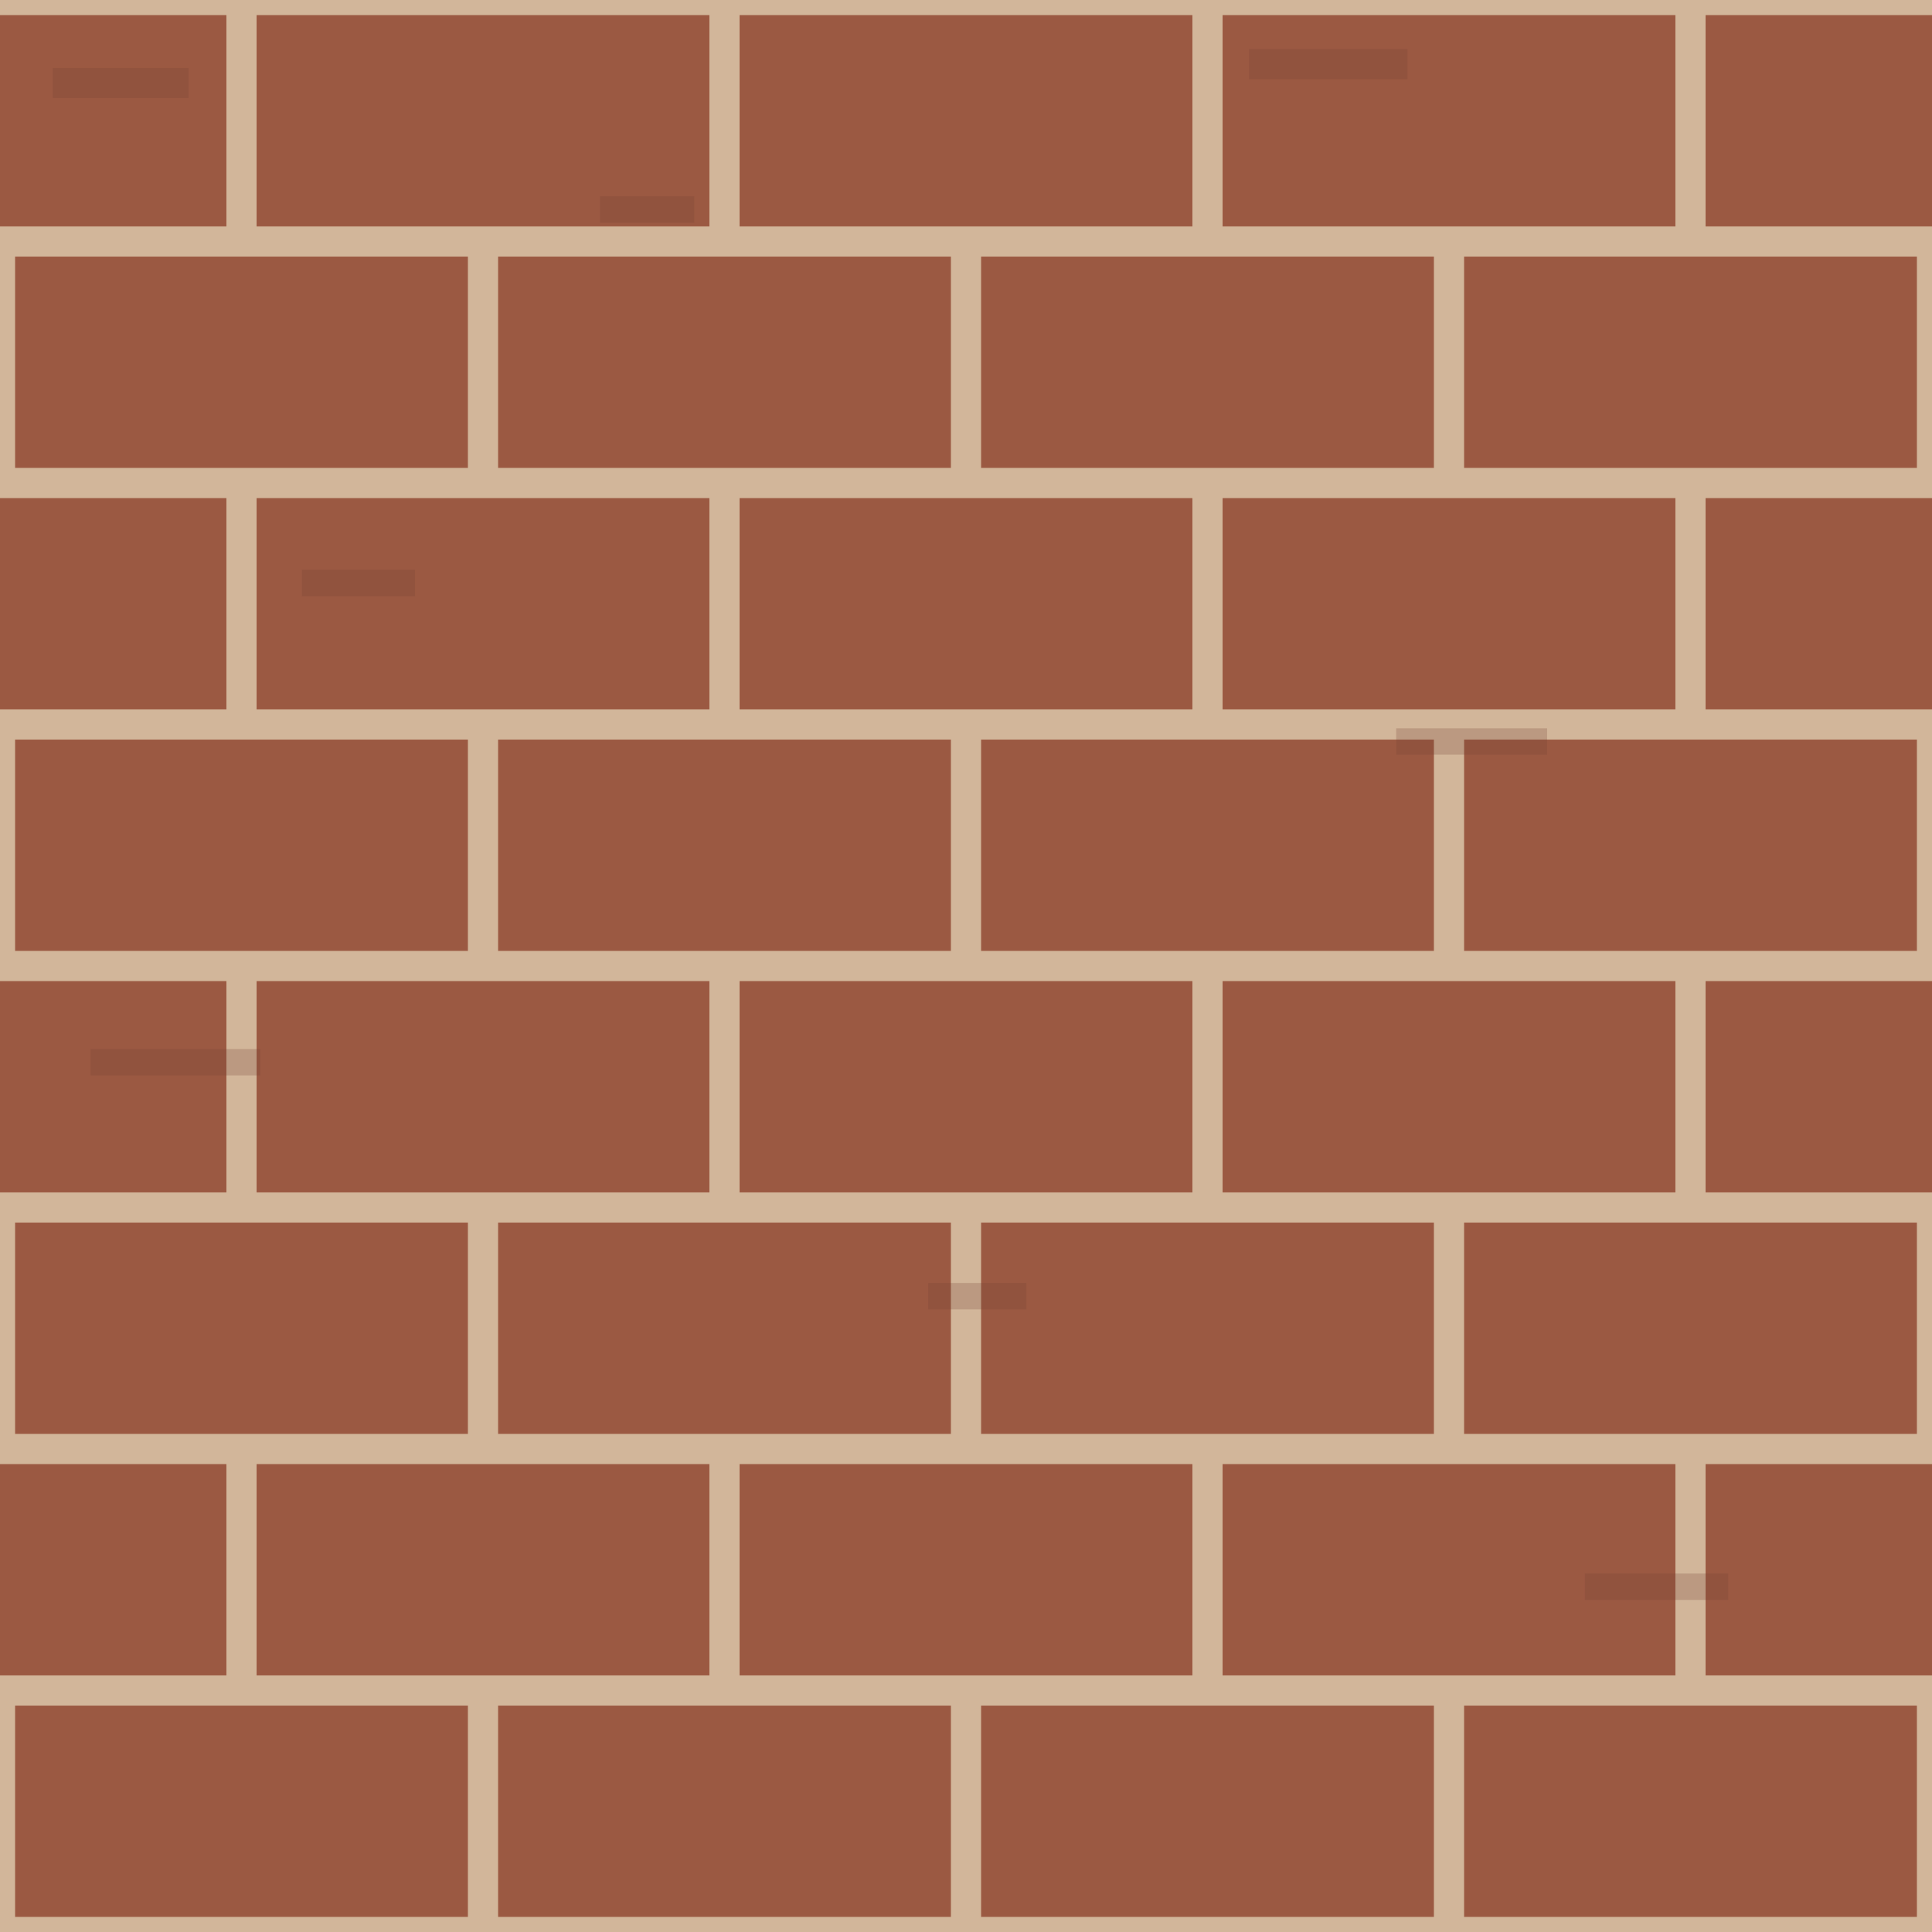
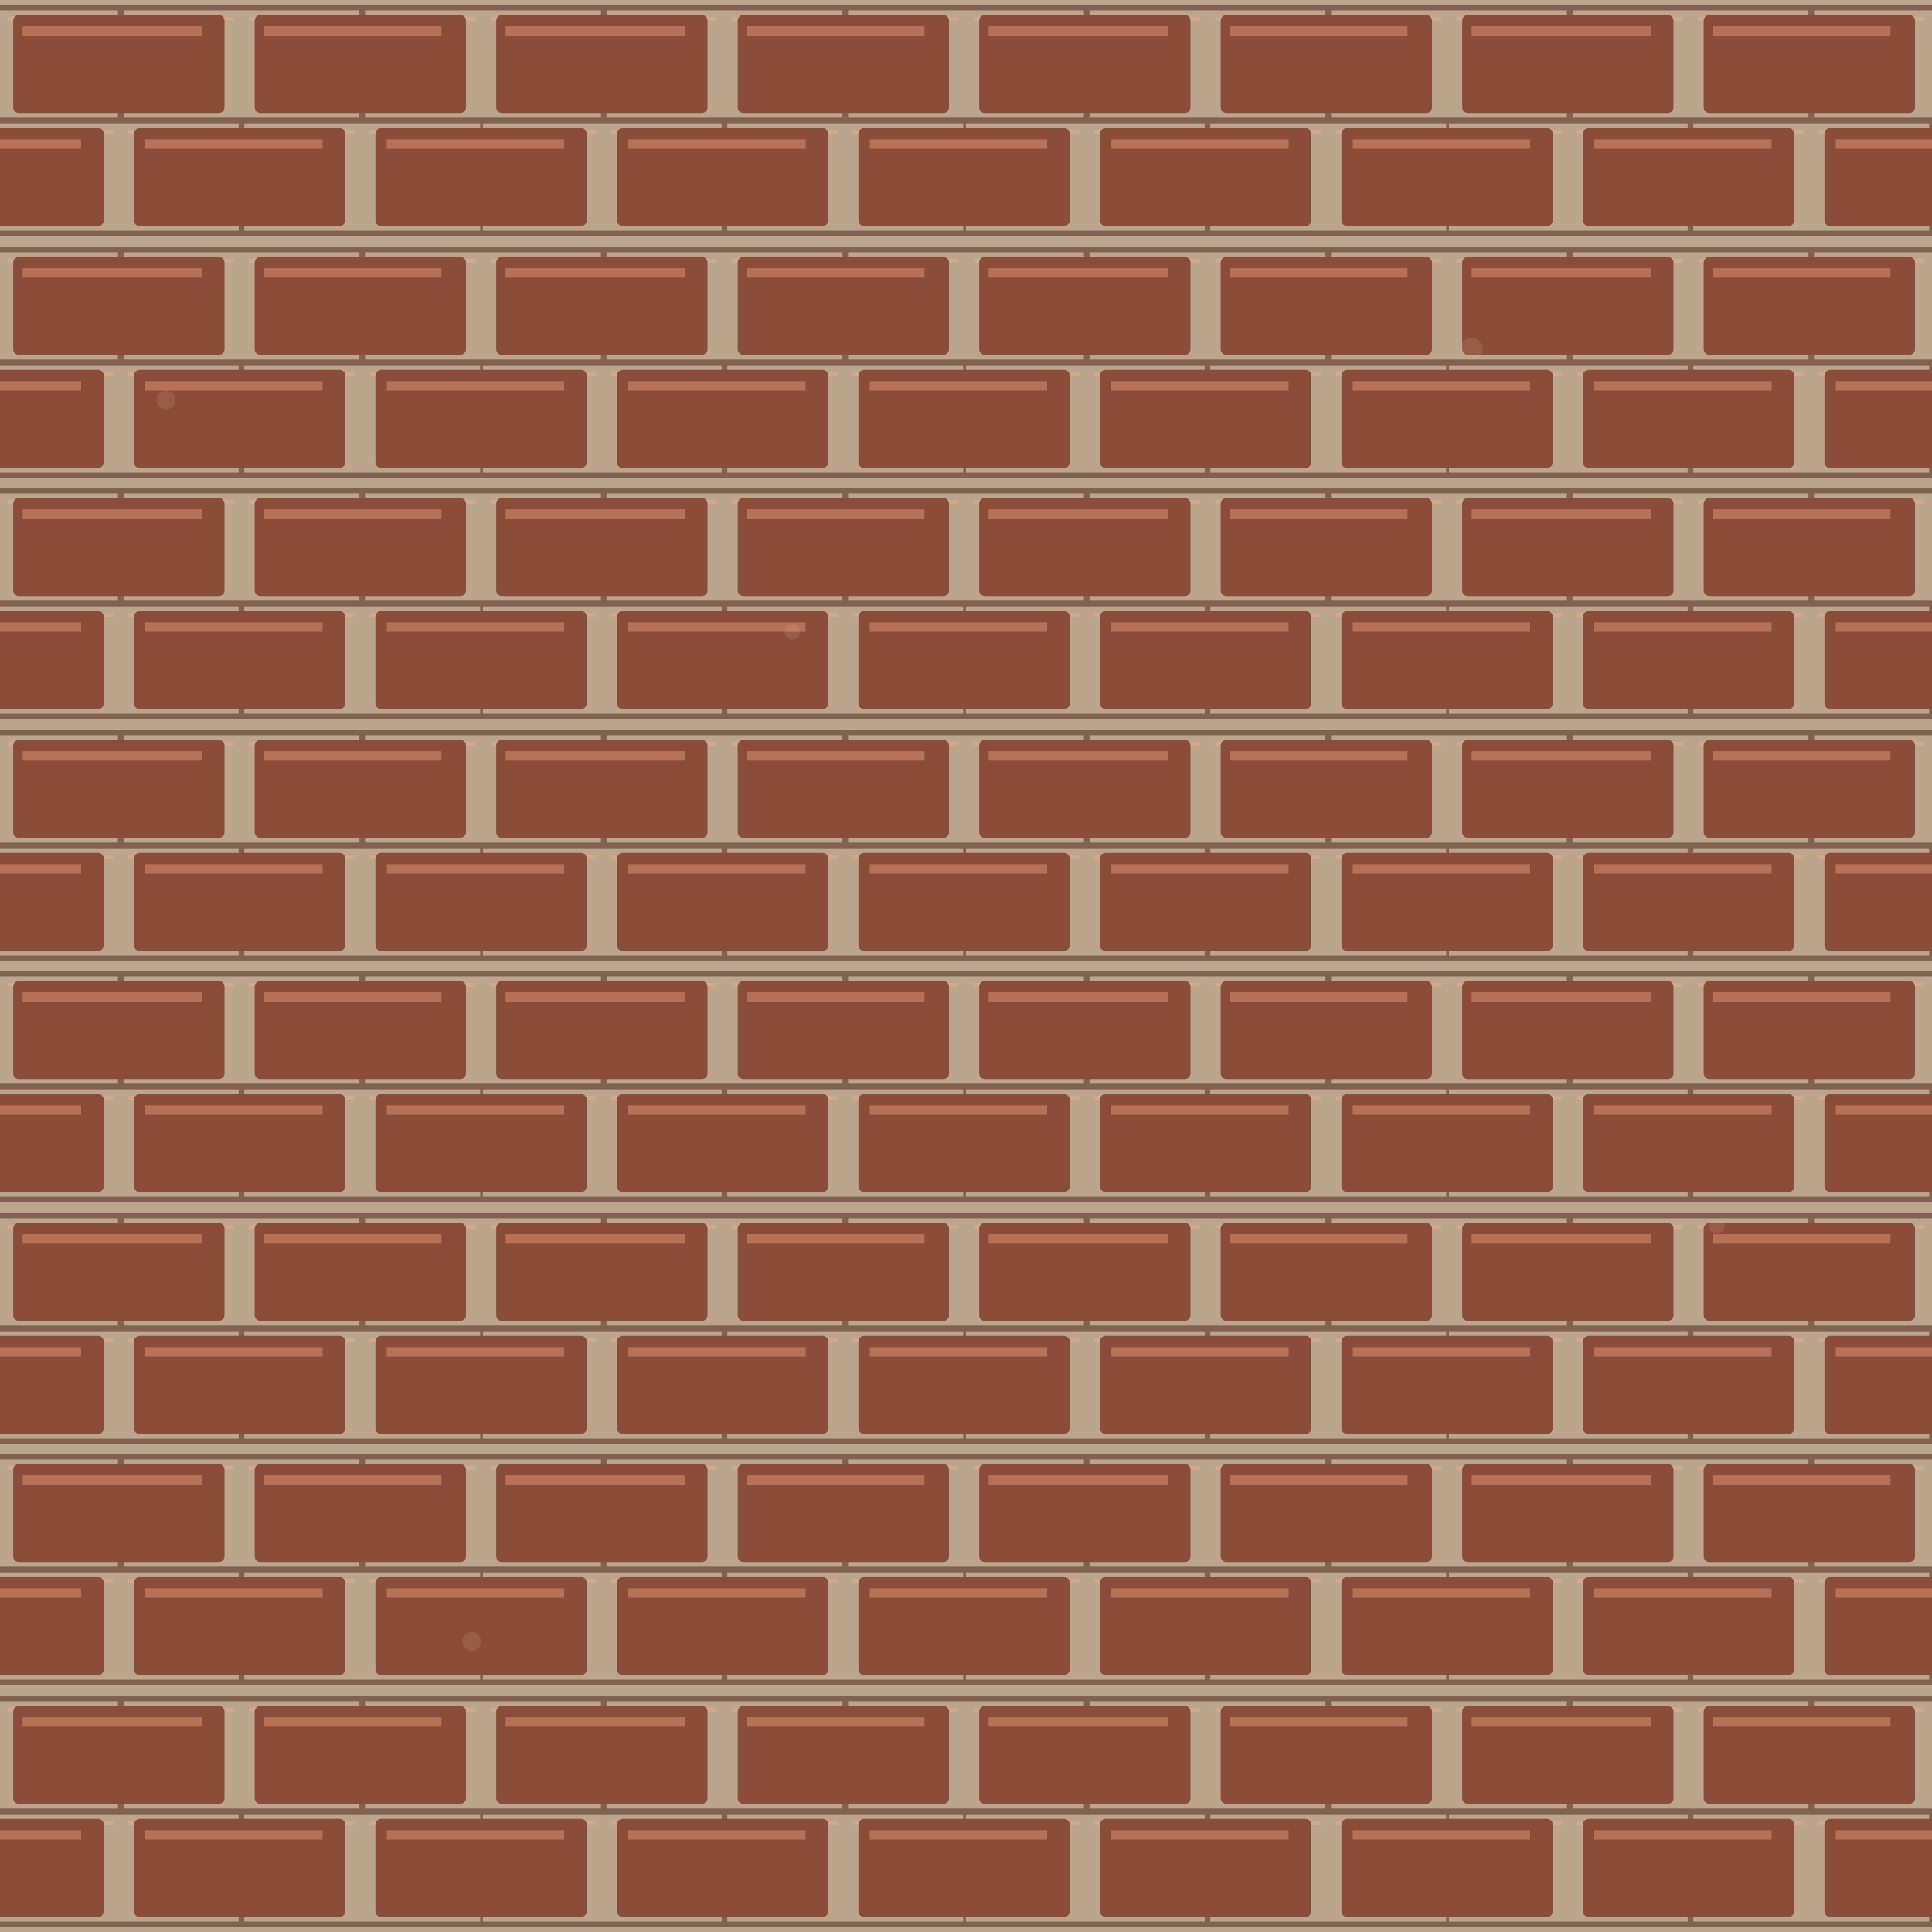
- <svg xmlns="http://www.w3.org/2000/svg" width="512" height="512" viewBox="0 0 512 512">
-   <rect width="512" height="512" fill="#9b5942" />
-   <g stroke="#d2b69a" stroke-width="8">
-     <path d="M0 0H512M0 64H512M0 128H512M0 192H512M0 256H512M0 320H512M0 384H512M0 448H512M0 512H512" />
-     <path d="M64 0V64M192 0V64M320 0V64M448 0V64M0 64V128M128 64V128M256 64V128M384 64V128M512 64V128M64 128V192M192 128V192M320 128V192M448 128V192M0 192V256M128 192V256M256 192V256M384 192V256M512 192V256M64 256V320M192 256V320M320 256V320M448 256V320M0 320V384M128 320V384M256 320V384M384 320V384M512 320V384M64 384V448M192 384V448M320 384V448M448 384V448M0 448V512M128 448V512M256 448V512M384 448V512M512 448V512" />
-   </g>
-   <g fill="#713f32" opacity=".24">
-     <path d="M14 18h36v8H14zm145 34h25v7h-25zm172-39h42v8h-42zM80 151h30v7H80zm290 42h40v7h-40zM24 278h45v7H24zm222 62h26v7h-26zm174 77h38v7h-38z" />
+ <svg xmlns="http://www.w3.org/2000/svg" width="1024" height="1024" viewBox="0 0 1024 1024">
+   <defs>
+     <pattern id="bricks" width="256" height="128" patternUnits="userSpaceOnUse">
+       <rect width="256" height="128" fill="#bba58c" />
+       <g stroke="#633d31" stroke-width="3" opacity=".65">
+         <path d="M0 4H256M0 124H256M0 64H256M64 4V64M192 4V64M-64 64V124M128 64V124M256 64V124" />
+       </g>
+       <g stroke="#e0ad8e" stroke-width="2" opacity=".6">
+         <path d="M4 10H124M132 10H252M68 70H188M-60 70H60M196 70H252" />
+       </g>
+       <g fill="#8c4c3a">
+         <rect x="7" y="8" width="112" height="52" rx="3" />
+         <rect x="135" y="8" width="112" height="52" rx="3" />
+         <rect x="-57" y="68" width="112" height="52" rx="3" />
+         <rect x="71" y="68" width="112" height="52" rx="3" />
+         <rect x="199" y="68" width="112" height="52" rx="3" />
+       </g>
+       <g fill="#c17a5d" opacity=".8">
+         <path d="M12 14h95v5H12zm128 0h94v5h-94zM77 74h94v5H77zM-51 74h94v5h-94zM205 74h94v5h-94z" />
+       </g>
+       <g fill="#623a30" opacity=".25">
+         <path d="M28 39l35 -3m23 10l20 -2m48 -30l28 3m-12 24l31 -3M-35 101l26 -3m102 -18l24 2m99 31l22 -3" />
+       </g>
+     </pattern>
+   </defs>
+   <rect width="1024" height="1024" fill="url(#bricks)" />
+   <g fill="#e2b69a" opacity=".15">
+     <circle cx="88" cy="212" r="5" />
+     <circle cx="420" cy="335" r="4" />
+     <circle cx="780" cy="185" r="6" />
+     <circle cx="910" cy="650" r="4" />
+     <circle cx="250" cy="870" r="5" />
  </g>
</svg>
